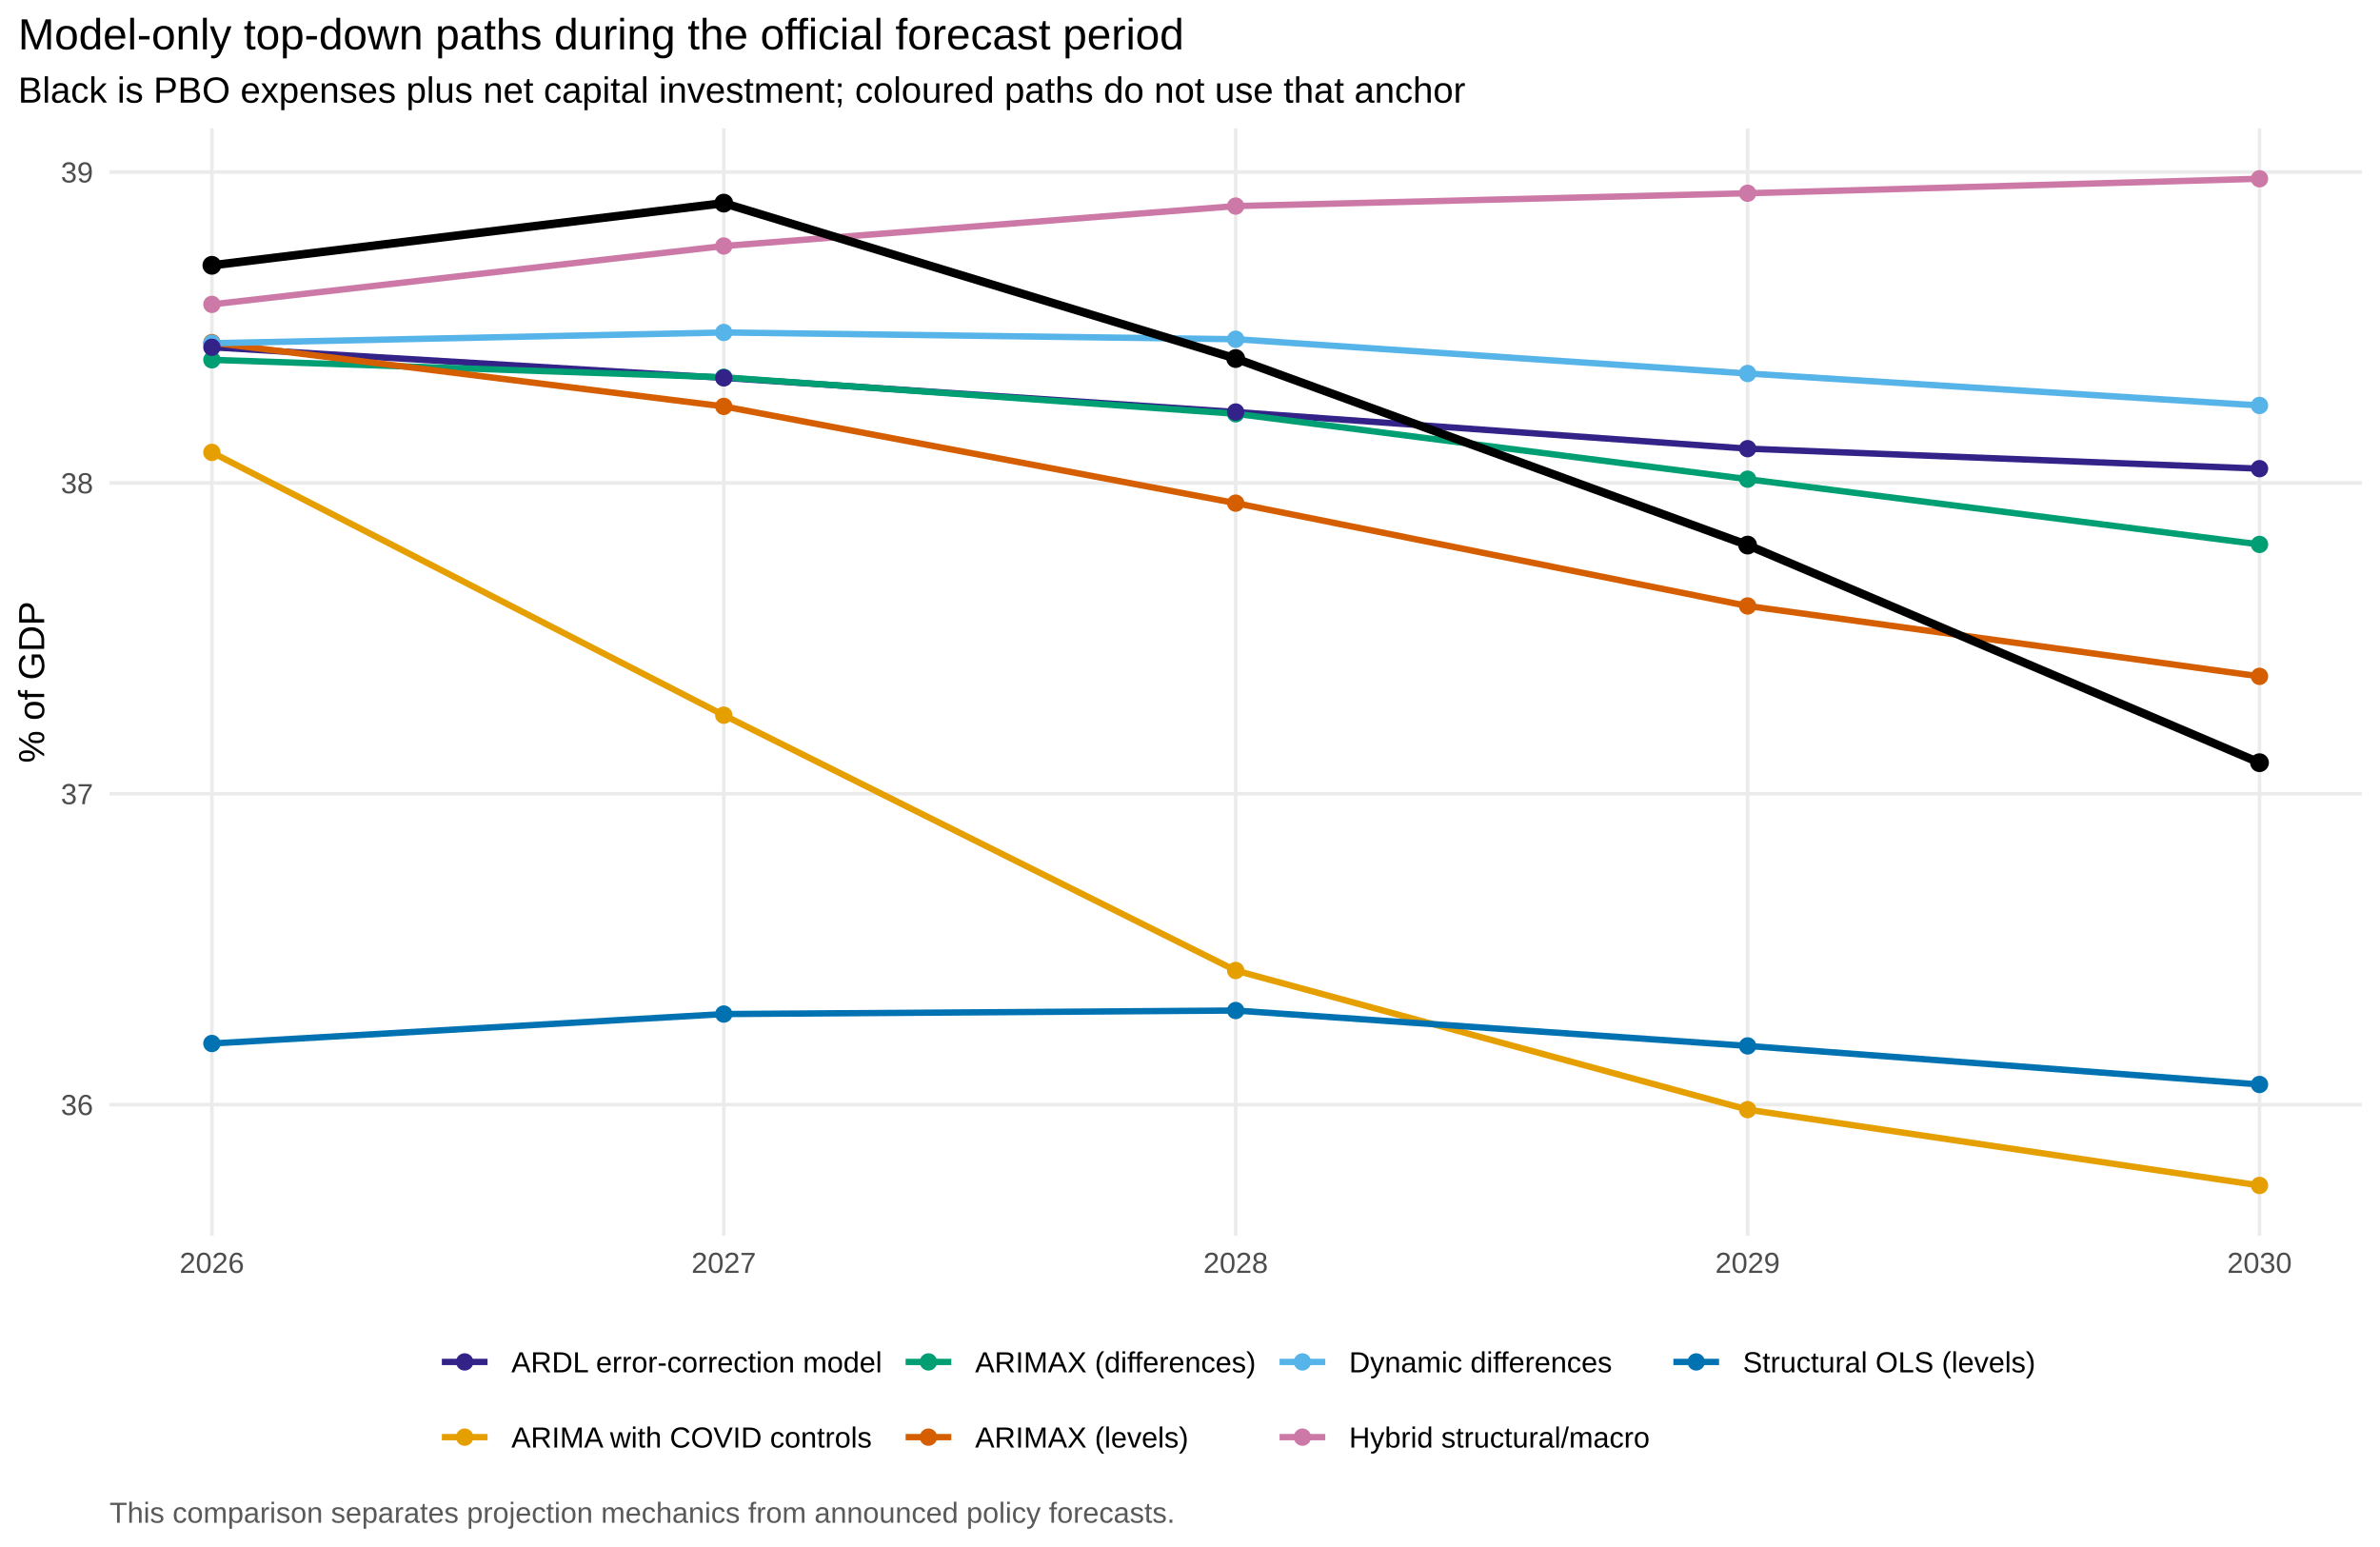
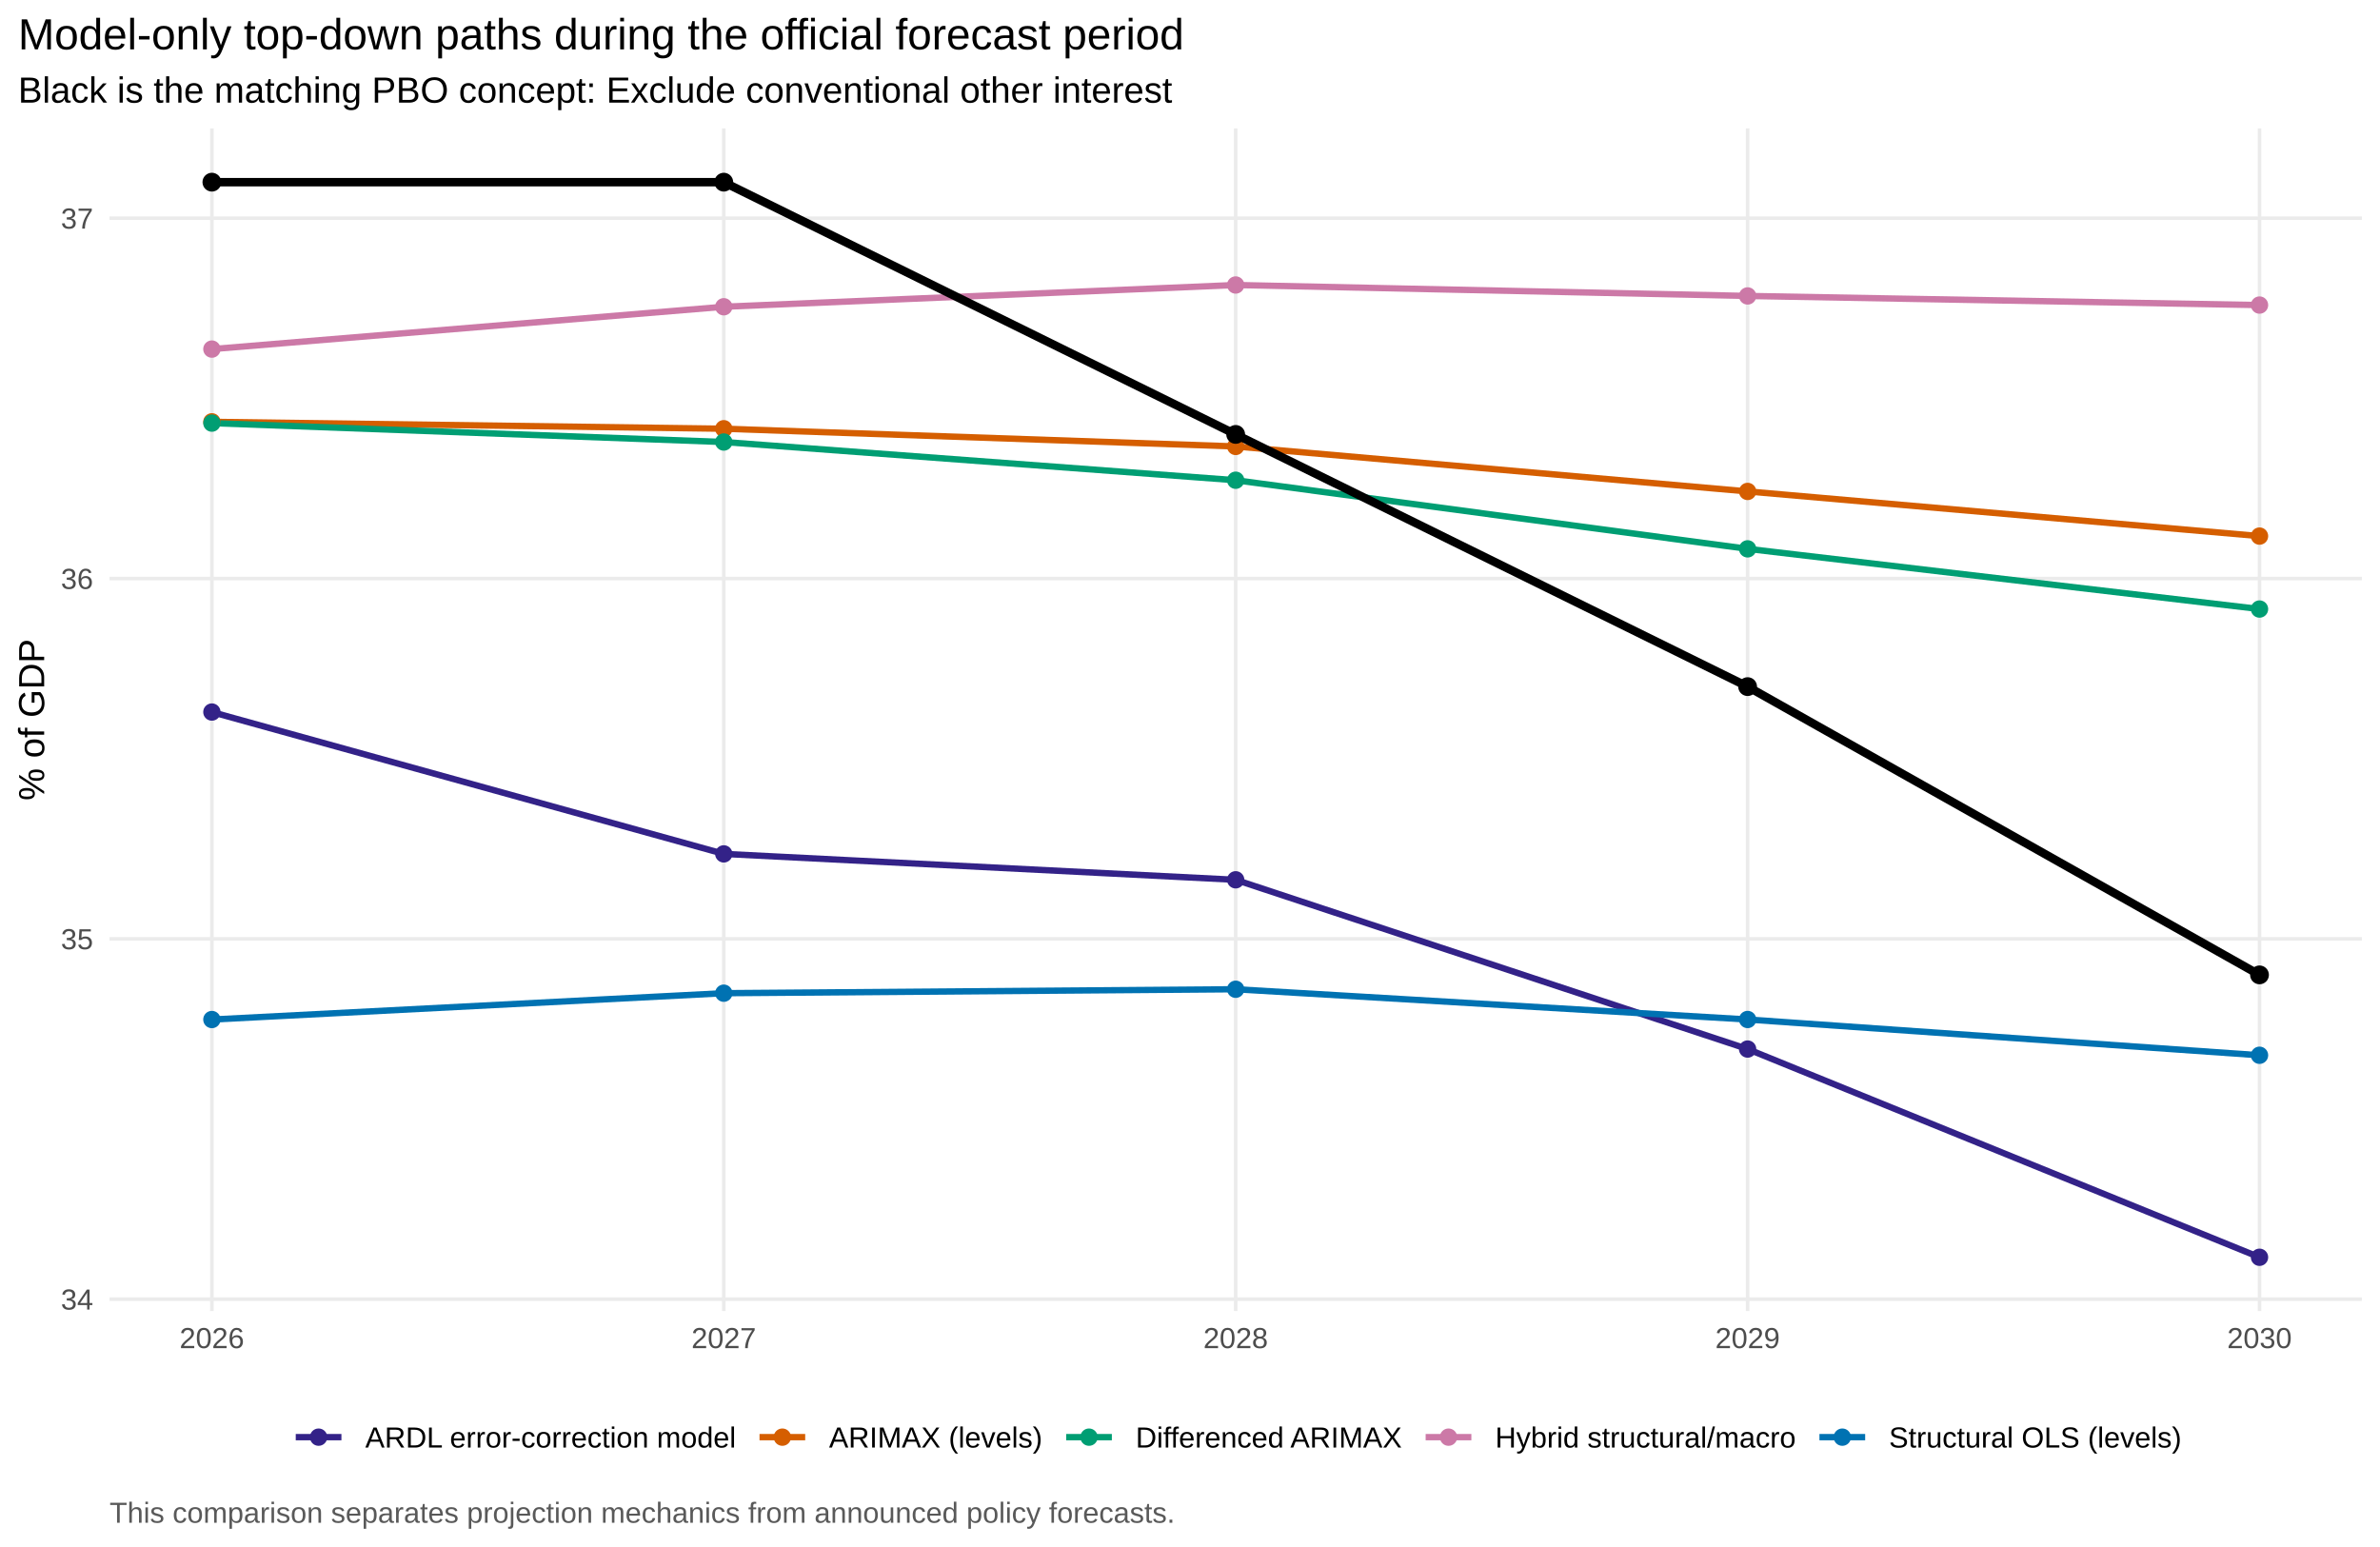
<svg xmlns="http://www.w3.org/2000/svg" width="720.00pt" height="468.00pt" viewBox="0 0 720.00 468.00">
  <g class="svglite">
    <defs>
      <style type="text/css">
    .svglite line, .svglite polyline, .svglite polygon, .svglite path, .svglite rect, .svglite circle {
      fill: none;
      stroke: #000000;
      stroke-linecap: round;
      stroke-linejoin: round;
      stroke-miterlimit: 10.00;
    }
    .svglite text {
      white-space: pre;
    }
    .svglite g.glyphgroup path {
      fill: inherit;
      stroke: none;
    }
  </style>
    </defs>
    <rect width="100%" height="100%" style="stroke: none; fill: #FFFFFF;" />
    <defs>
      <clipPath id="cpMC4wMHw3MjAuMDB8MC4wMHw0NjguMDA=">
        <rect x="0.00" y="0.00" width="720.00" height="468.00" />
      </clipPath>
    </defs>
    <g clip-path="url(#cpMC4wMHw3MjAuMDB8MC4wMHw0NjguMDA=)">
      <rect x="0.00" y="-0" width="720.00" height="468.00" style="stroke-width: 1.07; stroke: none; fill: #FFFFFF;" />
    </g>
    <defs>
-       <clipPath id="cpMzMuMTN8NzE0LjUyfDM4Ljg1fDM3My44NQ==">
-         <rect x="33.13" y="38.85" width="681.39" height="335.00" />
+       <clipPath id="cpMzMuMTN8NzE0LjUyfDM4Ljg1fDM5Ni42MQ==">
+         <rect x="33.13" y="38.85" width="681.39" height="357.76" />
      </clipPath>
    </defs>
-     <g clip-path="url(#cpMzMuMTN8NzE0LjUyfDM4Ljg1fDM3My44NQ==)">
-       <polyline points="33.13,334.17 714.52,334.17 " style="stroke-width: 1.07; stroke: #EBEBEB; stroke-linecap: butt;" />
-       <polyline points="33.13,240.13 714.52,240.13 " style="stroke-width: 1.07; stroke: #EBEBEB; stroke-linecap: butt;" />
-       <polyline points="33.13,146.09 714.52,146.09 " style="stroke-width: 1.07; stroke: #EBEBEB; stroke-linecap: butt;" />
-       <polyline points="33.13,52.05 714.52,52.05 " style="stroke-width: 1.07; stroke: #EBEBEB; stroke-linecap: butt;" />
-       <polyline points="64.10,373.85 64.10,38.85 " style="stroke-width: 1.07; stroke: #EBEBEB; stroke-linecap: butt;" />
-       <polyline points="218.96,373.85 218.96,38.85 " style="stroke-width: 1.07; stroke: #EBEBEB; stroke-linecap: butt;" />
-       <polyline points="373.82,373.85 373.82,38.85 " style="stroke-width: 1.07; stroke: #EBEBEB; stroke-linecap: butt;" />
-       <polyline points="528.69,373.85 528.69,38.85 " style="stroke-width: 1.07; stroke: #EBEBEB; stroke-linecap: butt;" />
-       <polyline points="683.55,373.85 683.55,38.85 " style="stroke-width: 1.07; stroke: #EBEBEB; stroke-linecap: butt;" />
-       <polyline points="64.10,105.06 218.96,114.32 373.82,124.64 528.69,135.73 683.55,141.78 " style="stroke-width: 1.92; stroke: #332288; stroke-linecap: butt;" />
-       <polyline points="64.10,136.86 218.96,216.36 373.82,293.60 528.69,335.69 683.55,358.62 " style="stroke-width: 1.92; stroke: #E69F00; stroke-linecap: butt;" />
-       <polyline points="64.10,108.86 218.96,114.14 373.82,125.18 528.69,144.96 683.55,164.70 " style="stroke-width: 1.92; stroke: #009E73; stroke-linecap: butt;" />
-       <polyline points="64.10,103.65 218.96,122.95 373.82,152.21 528.69,183.32 683.55,204.61 " style="stroke-width: 1.92; stroke: #D55E00; stroke-linecap: butt;" />
-       <polyline points="64.10,103.83 218.96,100.58 373.82,102.62 528.69,112.99 683.55,122.66 " style="stroke-width: 1.92; stroke: #56B4E9; stroke-linecap: butt;" />
-       <polyline points="64.10,92.08 218.96,74.42 373.82,62.34 528.69,58.46 683.55,54.08 " style="stroke-width: 1.92; stroke: #CC79A7; stroke-linecap: butt;" />
-       <polyline points="64.10,315.68 218.96,306.77 373.82,305.71 528.69,316.41 683.55,328.08 " style="stroke-width: 1.92; stroke: #0072B2; stroke-linecap: butt;" />
-       <circle cx="64.10" cy="315.68" r="2.27" style="stroke-width: 0.71; stroke: #0072B2; fill: #0072B2;" />
-       <circle cx="218.96" cy="306.77" r="2.27" style="stroke-width: 0.71; stroke: #0072B2; fill: #0072B2;" />
-       <circle cx="373.82" cy="305.71" r="2.27" style="stroke-width: 0.71; stroke: #0072B2; fill: #0072B2;" />
-       <circle cx="528.69" cy="316.41" r="2.27" style="stroke-width: 0.71; stroke: #0072B2; fill: #0072B2;" />
-       <circle cx="683.55" cy="328.08" r="2.27" style="stroke-width: 0.71; stroke: #0072B2; fill: #0072B2;" />
-       <circle cx="64.10" cy="103.65" r="2.27" style="stroke-width: 0.71; stroke: #D55E00; fill: #D55E00;" />
-       <circle cx="218.96" cy="122.95" r="2.27" style="stroke-width: 0.71; stroke: #D55E00; fill: #D55E00;" />
-       <circle cx="373.82" cy="152.21" r="2.27" style="stroke-width: 0.71; stroke: #D55E00; fill: #D55E00;" />
-       <circle cx="528.69" cy="183.32" r="2.27" style="stroke-width: 0.71; stroke: #D55E00; fill: #D55E00;" />
-       <circle cx="683.55" cy="204.61" r="2.27" style="stroke-width: 0.71; stroke: #D55E00; fill: #D55E00;" />
-       <circle cx="64.10" cy="108.86" r="2.27" style="stroke-width: 0.71; stroke: #009E73; fill: #009E73;" />
-       <circle cx="218.96" cy="114.14" r="2.27" style="stroke-width: 0.71; stroke: #009E73; fill: #009E73;" />
-       <circle cx="373.82" cy="125.18" r="2.27" style="stroke-width: 0.71; stroke: #009E73; fill: #009E73;" />
-       <circle cx="528.69" cy="144.96" r="2.27" style="stroke-width: 0.71; stroke: #009E73; fill: #009E73;" />
-       <circle cx="683.55" cy="164.70" r="2.27" style="stroke-width: 0.71; stroke: #009E73; fill: #009E73;" />
-       <circle cx="64.10" cy="103.83" r="2.27" style="stroke-width: 0.71; stroke: #56B4E9; fill: #56B4E9;" />
-       <circle cx="218.96" cy="100.58" r="2.27" style="stroke-width: 0.71; stroke: #56B4E9; fill: #56B4E9;" />
-       <circle cx="373.82" cy="102.62" r="2.27" style="stroke-width: 0.71; stroke: #56B4E9; fill: #56B4E9;" />
-       <circle cx="528.69" cy="112.99" r="2.27" style="stroke-width: 0.71; stroke: #56B4E9; fill: #56B4E9;" />
-       <circle cx="683.55" cy="122.66" r="2.27" style="stroke-width: 0.71; stroke: #56B4E9; fill: #56B4E9;" />
-       <circle cx="64.10" cy="92.08" r="2.27" style="stroke-width: 0.71; stroke: #CC79A7; fill: #CC79A7;" />
-       <circle cx="218.96" cy="74.42" r="2.27" style="stroke-width: 0.71; stroke: #CC79A7; fill: #CC79A7;" />
-       <circle cx="373.82" cy="62.34" r="2.27" style="stroke-width: 0.71; stroke: #CC79A7; fill: #CC79A7;" />
-       <circle cx="528.69" cy="58.46" r="2.27" style="stroke-width: 0.71; stroke: #CC79A7; fill: #CC79A7;" />
-       <circle cx="683.55" cy="54.08" r="2.27" style="stroke-width: 0.71; stroke: #CC79A7; fill: #CC79A7;" />
-       <circle cx="64.10" cy="105.06" r="2.27" style="stroke-width: 0.71; stroke: #332288; fill: #332288;" />
-       <circle cx="218.96" cy="114.32" r="2.27" style="stroke-width: 0.71; stroke: #332288; fill: #332288;" />
-       <circle cx="373.82" cy="124.64" r="2.27" style="stroke-width: 0.71; stroke: #332288; fill: #332288;" />
-       <circle cx="528.69" cy="135.73" r="2.27" style="stroke-width: 0.71; stroke: #332288; fill: #332288;" />
-       <circle cx="683.55" cy="141.78" r="2.27" style="stroke-width: 0.71; stroke: #332288; fill: #332288;" />
-       <circle cx="64.10" cy="136.86" r="2.27" style="stroke-width: 0.71; stroke: #E69F00; fill: #E69F00;" />
-       <circle cx="218.96" cy="216.36" r="2.27" style="stroke-width: 0.71; stroke: #E69F00; fill: #E69F00;" />
-       <circle cx="373.82" cy="293.60" r="2.27" style="stroke-width: 0.71; stroke: #E69F00; fill: #E69F00;" />
-       <circle cx="528.69" cy="335.69" r="2.27" style="stroke-width: 0.71; stroke: #E69F00; fill: #E69F00;" />
-       <circle cx="683.55" cy="358.62" r="2.27" style="stroke-width: 0.71; stroke: #E69F00; fill: #E69F00;" />
-       <polyline points="64.10,80.26 218.96,61.45 373.82,108.47 528.69,164.90 683.55,230.73 " style="stroke-width: 2.56; stroke-linecap: butt;" />
-       <circle cx="64.10" cy="80.26" r="2.49" style="stroke-width: 0.71; fill: #000000;" />
-       <circle cx="218.96" cy="61.45" r="2.49" style="stroke-width: 0.71; fill: #000000;" />
-       <circle cx="373.82" cy="108.47" r="2.49" style="stroke-width: 0.71; fill: #000000;" />
-       <circle cx="528.69" cy="164.90" r="2.49" style="stroke-width: 0.71; fill: #000000;" />
-       <circle cx="683.55" cy="230.73" r="2.49" style="stroke-width: 0.71; fill: #000000;" />
+     <g clip-path="url(#cpMzMuMTN8NzE0LjUyfDM4Ljg1fDM5Ni42MQ==)">
+       <polyline points="33.13,393.03 714.52,393.03 " style="stroke-width: 1.07; stroke: #EBEBEB; stroke-linecap: butt;" />
+       <polyline points="33.13,284.02 714.52,284.02 " style="stroke-width: 1.07; stroke: #EBEBEB; stroke-linecap: butt;" />
+       <polyline points="33.13,175.02 714.52,175.02 " style="stroke-width: 1.07; stroke: #EBEBEB; stroke-linecap: butt;" />
+       <polyline points="33.13,66.01 714.52,66.01 " style="stroke-width: 1.07; stroke: #EBEBEB; stroke-linecap: butt;" />
+       <polyline points="64.10,396.61 64.10,38.85 " style="stroke-width: 1.07; stroke: #EBEBEB; stroke-linecap: butt;" />
+       <polyline points="218.96,396.61 218.96,38.85 " style="stroke-width: 1.07; stroke: #EBEBEB; stroke-linecap: butt;" />
+       <polyline points="373.82,396.61 373.82,38.85 " style="stroke-width: 1.07; stroke: #EBEBEB; stroke-linecap: butt;" />
+       <polyline points="528.69,396.61 528.69,38.85 " style="stroke-width: 1.07; stroke: #EBEBEB; stroke-linecap: butt;" />
+       <polyline points="683.55,396.61 683.55,38.85 " style="stroke-width: 1.07; stroke: #EBEBEB; stroke-linecap: butt;" />
+       <polyline points="64.10,215.41 218.96,258.32 373.82,266.16 528.69,317.36 683.55,380.35 " style="stroke-width: 1.92; stroke: #332288; stroke-linecap: butt;" />
+       <polyline points="64.10,127.61 218.96,129.70 373.82,135.06 528.69,148.67 683.55,162.18 " style="stroke-width: 1.92; stroke: #D55E00; stroke-linecap: butt;" />
+       <polyline points="64.10,128.00 218.96,133.72 373.82,145.28 528.69,166.04 683.55,184.25 " style="stroke-width: 1.92; stroke: #009E73; stroke-linecap: butt;" />
+       <polyline points="64.10,105.61 218.96,92.80 373.82,86.22 528.69,89.53 683.55,92.29 " style="stroke-width: 1.92; stroke: #CC79A7; stroke-linecap: butt;" />
+       <polyline points="64.10,308.43 218.96,300.46 373.82,299.27 528.69,308.42 683.55,319.24 " style="stroke-width: 1.92; stroke: #0072B2; stroke-linecap: butt;" />
+       <circle cx="64.10" cy="308.43" r="2.27" style="stroke-width: 0.71; stroke: #0072B2; fill: #0072B2;" />
+       <circle cx="218.96" cy="300.46" r="2.27" style="stroke-width: 0.71; stroke: #0072B2; fill: #0072B2;" />
+       <circle cx="373.82" cy="299.27" r="2.27" style="stroke-width: 0.71; stroke: #0072B2; fill: #0072B2;" />
+       <circle cx="528.69" cy="308.42" r="2.27" style="stroke-width: 0.71; stroke: #0072B2; fill: #0072B2;" />
+       <circle cx="683.55" cy="319.24" r="2.27" style="stroke-width: 0.71; stroke: #0072B2; fill: #0072B2;" />
+       <circle cx="64.10" cy="127.61" r="2.27" style="stroke-width: 0.71; stroke: #D55E00; fill: #D55E00;" />
+       <circle cx="218.96" cy="129.70" r="2.27" style="stroke-width: 0.71; stroke: #D55E00; fill: #D55E00;" />
+       <circle cx="373.82" cy="135.06" r="2.27" style="stroke-width: 0.71; stroke: #D55E00; fill: #D55E00;" />
+       <circle cx="528.69" cy="148.67" r="2.27" style="stroke-width: 0.71; stroke: #D55E00; fill: #D55E00;" />
+       <circle cx="683.55" cy="162.18" r="2.27" style="stroke-width: 0.71; stroke: #D55E00; fill: #D55E00;" />
+       <circle cx="64.10" cy="128.00" r="2.27" style="stroke-width: 0.71; stroke: #009E73; fill: #009E73;" />
+       <circle cx="218.96" cy="133.72" r="2.27" style="stroke-width: 0.71; stroke: #009E73; fill: #009E73;" />
+       <circle cx="373.82" cy="145.28" r="2.27" style="stroke-width: 0.71; stroke: #009E73; fill: #009E73;" />
+       <circle cx="528.69" cy="166.04" r="2.27" style="stroke-width: 0.71; stroke: #009E73; fill: #009E73;" />
+       <circle cx="683.55" cy="184.25" r="2.27" style="stroke-width: 0.71; stroke: #009E73; fill: #009E73;" />
+       <circle cx="64.10" cy="105.61" r="2.27" style="stroke-width: 0.71; stroke: #CC79A7; fill: #CC79A7;" />
+       <circle cx="218.96" cy="92.80" r="2.27" style="stroke-width: 0.71; stroke: #CC79A7; fill: #CC79A7;" />
+       <circle cx="373.82" cy="86.22" r="2.27" style="stroke-width: 0.71; stroke: #CC79A7; fill: #CC79A7;" />
+       <circle cx="528.69" cy="89.53" r="2.27" style="stroke-width: 0.71; stroke: #CC79A7; fill: #CC79A7;" />
+       <circle cx="683.55" cy="92.29" r="2.27" style="stroke-width: 0.71; stroke: #CC79A7; fill: #CC79A7;" />
+       <circle cx="64.10" cy="215.41" r="2.27" style="stroke-width: 0.71; stroke: #332288; fill: #332288;" />
+       <circle cx="218.96" cy="258.32" r="2.27" style="stroke-width: 0.71; stroke: #332288; fill: #332288;" />
+       <circle cx="373.82" cy="266.16" r="2.27" style="stroke-width: 0.71; stroke: #332288; fill: #332288;" />
+       <circle cx="528.69" cy="317.36" r="2.27" style="stroke-width: 0.71; stroke: #332288; fill: #332288;" />
+       <circle cx="683.55" cy="380.35" r="2.27" style="stroke-width: 0.71; stroke: #332288; fill: #332288;" />
+       <polyline points="64.10,55.11 218.96,55.11 373.82,131.42 528.69,207.72 683.55,294.92 " style="stroke-width: 2.56; stroke-linecap: butt;" />
+       <circle cx="64.10" cy="55.11" r="2.49" style="stroke-width: 0.71; fill: #000000;" />
+       <circle cx="218.96" cy="55.11" r="2.49" style="stroke-width: 0.71; fill: #000000;" />
+       <circle cx="373.82" cy="131.42" r="2.49" style="stroke-width: 0.71; fill: #000000;" />
+       <circle cx="528.69" cy="207.72" r="2.49" style="stroke-width: 0.71; fill: #000000;" />
+       <circle cx="683.55" cy="294.92" r="2.49" style="stroke-width: 0.71; fill: #000000;" />
    </g>
    <g clip-path="url(#cpMC4wMHw3MjAuMDB8MC4wMHw0NjguMDA=)">
-       <text x="28.20" y="337.32" text-anchor="end" style="font-size: 8.80px;fill: #4D4D4D; font-family: &quot;Arial&quot;;" textLength="9.78px" lengthAdjust="spacingAndGlyphs">36</text>
-       <text x="28.20" y="243.28" text-anchor="end" style="font-size: 8.80px;fill: #4D4D4D; font-family: &quot;Arial&quot;;" textLength="9.78px" lengthAdjust="spacingAndGlyphs">37</text>
-       <text x="28.20" y="149.24" text-anchor="end" style="font-size: 8.80px;fill: #4D4D4D; font-family: &quot;Arial&quot;;" textLength="9.78px" lengthAdjust="spacingAndGlyphs">38</text>
-       <text x="28.20" y="55.20" text-anchor="end" style="font-size: 8.80px;fill: #4D4D4D; font-family: &quot;Arial&quot;;" textLength="9.78px" lengthAdjust="spacingAndGlyphs">39</text>
-       <text x="64.10" y="385.08" text-anchor="middle" style="font-size: 8.80px;fill: #4D4D4D; font-family: &quot;Arial&quot;;" textLength="19.56px" lengthAdjust="spacingAndGlyphs">2026</text>
-       <text x="218.96" y="385.08" text-anchor="middle" style="font-size: 8.80px;fill: #4D4D4D; font-family: &quot;Arial&quot;;" textLength="19.56px" lengthAdjust="spacingAndGlyphs">2027</text>
-       <text x="373.82" y="385.08" text-anchor="middle" style="font-size: 8.80px;fill: #4D4D4D; font-family: &quot;Arial&quot;;" textLength="19.56px" lengthAdjust="spacingAndGlyphs">2028</text>
-       <text x="528.69" y="385.08" text-anchor="middle" style="font-size: 8.80px;fill: #4D4D4D; font-family: &quot;Arial&quot;;" textLength="19.56px" lengthAdjust="spacingAndGlyphs">2029</text>
-       <text x="683.55" y="385.08" text-anchor="middle" style="font-size: 8.80px;fill: #4D4D4D; font-family: &quot;Arial&quot;;" textLength="19.56px" lengthAdjust="spacingAndGlyphs">2030</text>
-       <text transform="translate(13.36,206.35) rotate(-90)" text-anchor="middle" style="font-size: 11.00px; font-family: &quot;Arial&quot;;" textLength="48.94px" lengthAdjust="spacingAndGlyphs">% of GDP</text>
-       <line x1="133.67" y1="412.01" x2="147.49" y2="412.01" style="stroke-width: 1.92; stroke: #332288; stroke-linecap: butt;" />
-       <circle cx="140.58" cy="412.01" r="2.27" style="stroke-width: 0.71; stroke: #332288; fill: #332288;" />
-       <line x1="133.67" y1="434.77" x2="147.49" y2="434.77" style="stroke-width: 1.92; stroke: #E69F00; stroke-linecap: butt;" />
-       <circle cx="140.58" cy="434.77" r="2.27" style="stroke-width: 0.71; stroke: #E69F00; fill: #E69F00;" />
-       <line x1="273.97" y1="412.01" x2="287.79" y2="412.01" style="stroke-width: 1.92; stroke: #009E73; stroke-linecap: butt;" />
-       <circle cx="280.88" cy="412.01" r="2.27" style="stroke-width: 0.71; stroke: #009E73; fill: #009E73;" />
-       <line x1="273.97" y1="434.77" x2="287.79" y2="434.77" style="stroke-width: 1.92; stroke: #D55E00; stroke-linecap: butt;" />
-       <circle cx="280.88" cy="434.77" r="2.27" style="stroke-width: 0.71; stroke: #D55E00; fill: #D55E00;" />
-       <line x1="387.10" y1="412.01" x2="400.92" y2="412.01" style="stroke-width: 1.92; stroke: #56B4E9; stroke-linecap: butt;" />
-       <circle cx="394.01" cy="412.01" r="2.27" style="stroke-width: 0.71; stroke: #56B4E9; fill: #56B4E9;" />
-       <line x1="387.10" y1="434.77" x2="400.92" y2="434.77" style="stroke-width: 1.92; stroke: #CC79A7; stroke-linecap: butt;" />
-       <circle cx="394.01" cy="434.77" r="2.27" style="stroke-width: 0.71; stroke: #CC79A7; fill: #CC79A7;" />
-       <line x1="506.23" y1="412.01" x2="520.05" y2="412.01" style="stroke-width: 1.92; stroke: #0072B2; stroke-linecap: butt;" />
-       <circle cx="513.14" cy="412.01" r="2.27" style="stroke-width: 0.71; stroke: #0072B2; fill: #0072B2;" />
-       <text x="154.70" y="415.16" style="font-size: 8.80px; font-family: &quot;Arial&quot;;" textLength="112.06px" lengthAdjust="spacingAndGlyphs">ARDL error-correction model</text>
-       <text x="154.70" y="437.92" style="font-size: 8.80px; font-family: &quot;Arial&quot;;" textLength="109.02px" lengthAdjust="spacingAndGlyphs">ARIMA with COVID controls</text>
-       <text x="295.00" y="415.16" style="font-size: 8.80px; font-family: &quot;Arial&quot;;" textLength="84.89px" lengthAdjust="spacingAndGlyphs">ARIMAX (differences)</text>
-       <text x="295.00" y="437.92" style="font-size: 8.80px; font-family: &quot;Arial&quot;;" textLength="64.53px" lengthAdjust="spacingAndGlyphs">ARIMAX (levels)</text>
-       <text x="408.13" y="415.16" style="font-size: 8.80px; font-family: &quot;Arial&quot;;" textLength="79.53px" lengthAdjust="spacingAndGlyphs">Dynamic differences</text>
-       <text x="408.13" y="437.92" style="font-size: 8.80px; font-family: &quot;Arial&quot;;" textLength="90.89px" lengthAdjust="spacingAndGlyphs">Hybrid structural/macro</text>
-       <text x="527.26" y="415.16" style="font-size: 8.80px; font-family: &quot;Arial&quot;;" textLength="88.45px" lengthAdjust="spacingAndGlyphs">Structural OLS (levels)</text>
-       <text x="5.48" y="31.05" style="font-size: 11.00px; font-family: &quot;Arial&quot;;" textLength="438.19px" lengthAdjust="spacingAndGlyphs">Black is PBO expenses plus net capital investment; coloured paths do not use that anchor</text>
+       <text x="28.20" y="396.18" text-anchor="end" style="font-size: 8.80px;fill: #4D4D4D; font-family: &quot;Arial&quot;;" textLength="9.78px" lengthAdjust="spacingAndGlyphs">34</text>
+       <text x="28.20" y="287.17" text-anchor="end" style="font-size: 8.80px;fill: #4D4D4D; font-family: &quot;Arial&quot;;" textLength="9.78px" lengthAdjust="spacingAndGlyphs">35</text>
+       <text x="28.20" y="178.17" text-anchor="end" style="font-size: 8.80px;fill: #4D4D4D; font-family: &quot;Arial&quot;;" textLength="9.78px" lengthAdjust="spacingAndGlyphs">36</text>
+       <text x="28.20" y="69.16" text-anchor="end" style="font-size: 8.80px;fill: #4D4D4D; font-family: &quot;Arial&quot;;" textLength="9.78px" lengthAdjust="spacingAndGlyphs">37</text>
+       <text x="64.10" y="407.84" text-anchor="middle" style="font-size: 8.80px;fill: #4D4D4D; font-family: &quot;Arial&quot;;" textLength="19.56px" lengthAdjust="spacingAndGlyphs">2026</text>
+       <text x="218.96" y="407.84" text-anchor="middle" style="font-size: 8.80px;fill: #4D4D4D; font-family: &quot;Arial&quot;;" textLength="19.56px" lengthAdjust="spacingAndGlyphs">2027</text>
+       <text x="373.82" y="407.84" text-anchor="middle" style="font-size: 8.80px;fill: #4D4D4D; font-family: &quot;Arial&quot;;" textLength="19.56px" lengthAdjust="spacingAndGlyphs">2028</text>
+       <text x="528.69" y="407.84" text-anchor="middle" style="font-size: 8.80px;fill: #4D4D4D; font-family: &quot;Arial&quot;;" textLength="19.56px" lengthAdjust="spacingAndGlyphs">2029</text>
+       <text x="683.55" y="407.84" text-anchor="middle" style="font-size: 8.80px;fill: #4D4D4D; font-family: &quot;Arial&quot;;" textLength="19.56px" lengthAdjust="spacingAndGlyphs">2030</text>
+       <text transform="translate(13.36,217.73) rotate(-90)" text-anchor="middle" style="font-size: 11.00px; font-family: &quot;Arial&quot;;" textLength="48.94px" lengthAdjust="spacingAndGlyphs">% of GDP</text>
+       <line x1="89.47" y1="434.77" x2="103.29" y2="434.77" style="stroke-width: 1.92; stroke: #332288; stroke-linecap: butt;" />
+       <circle cx="96.38" cy="434.77" r="2.27" style="stroke-width: 0.71; stroke: #332288; fill: #332288;" />
+       <line x1="229.77" y1="434.77" x2="243.59" y2="434.77" style="stroke-width: 1.92; stroke: #D55E00; stroke-linecap: butt;" />
+       <circle cx="236.68" cy="434.77" r="2.27" style="stroke-width: 0.71; stroke: #D55E00; fill: #D55E00;" />
+       <line x1="322.54" y1="434.77" x2="336.36" y2="434.77" style="stroke-width: 1.92; stroke: #009E73; stroke-linecap: butt;" />
+       <circle cx="329.45" cy="434.77" r="2.27" style="stroke-width: 0.71; stroke: #009E73; fill: #009E73;" />
+       <line x1="431.29" y1="434.77" x2="445.12" y2="434.77" style="stroke-width: 1.92; stroke: #CC79A7; stroke-linecap: butt;" />
+       <circle cx="438.21" cy="434.77" r="2.27" style="stroke-width: 0.71; stroke: #CC79A7; fill: #CC79A7;" />
+       <line x1="550.42" y1="434.77" x2="564.25" y2="434.77" style="stroke-width: 1.92; stroke: #0072B2; stroke-linecap: butt;" />
+       <circle cx="557.34" cy="434.77" r="2.27" style="stroke-width: 0.71; stroke: #0072B2; fill: #0072B2;" />
+       <text x="110.50" y="437.92" style="font-size: 8.80px; font-family: &quot;Arial&quot;;" textLength="112.06px" lengthAdjust="spacingAndGlyphs">ARDL error-correction model</text>
+       <text x="250.80" y="437.92" style="font-size: 8.80px; font-family: &quot;Arial&quot;;" textLength="64.53px" lengthAdjust="spacingAndGlyphs">ARIMAX (levels)</text>
+       <text x="343.57" y="437.92" style="font-size: 8.80px; font-family: &quot;Arial&quot;;" textLength="80.52px" lengthAdjust="spacingAndGlyphs">Differenced ARIMAX</text>
+       <text x="452.33" y="437.92" style="font-size: 8.80px; font-family: &quot;Arial&quot;;" textLength="90.89px" lengthAdjust="spacingAndGlyphs">Hybrid structural/macro</text>
+       <text x="571.45" y="437.92" style="font-size: 8.80px; font-family: &quot;Arial&quot;;" textLength="88.45px" lengthAdjust="spacingAndGlyphs">Structural OLS (levels)</text>
+       <text x="5.48" y="31.05" style="font-size: 11.00px; font-family: &quot;Arial&quot;;" textLength="349.41px" lengthAdjust="spacingAndGlyphs">Black is the matching PBO concept: Exclude conventional other interest</text>
      <text x="5.48" y="14.93" style="font-size: 13.20px; font-family: &quot;Arial&quot;;" textLength="352.14px" lengthAdjust="spacingAndGlyphs">Model-only top-down paths during the official forecast period</text>
      <text x="33.13" y="460.67" style="font-size: 8.80px;fill: #595959; font-family: &quot;Arial&quot;;" textLength="322.14px" lengthAdjust="spacingAndGlyphs">This comparison separates projection mechanics from announced policy forecasts.</text>
    </g>
  </g>
</svg>
